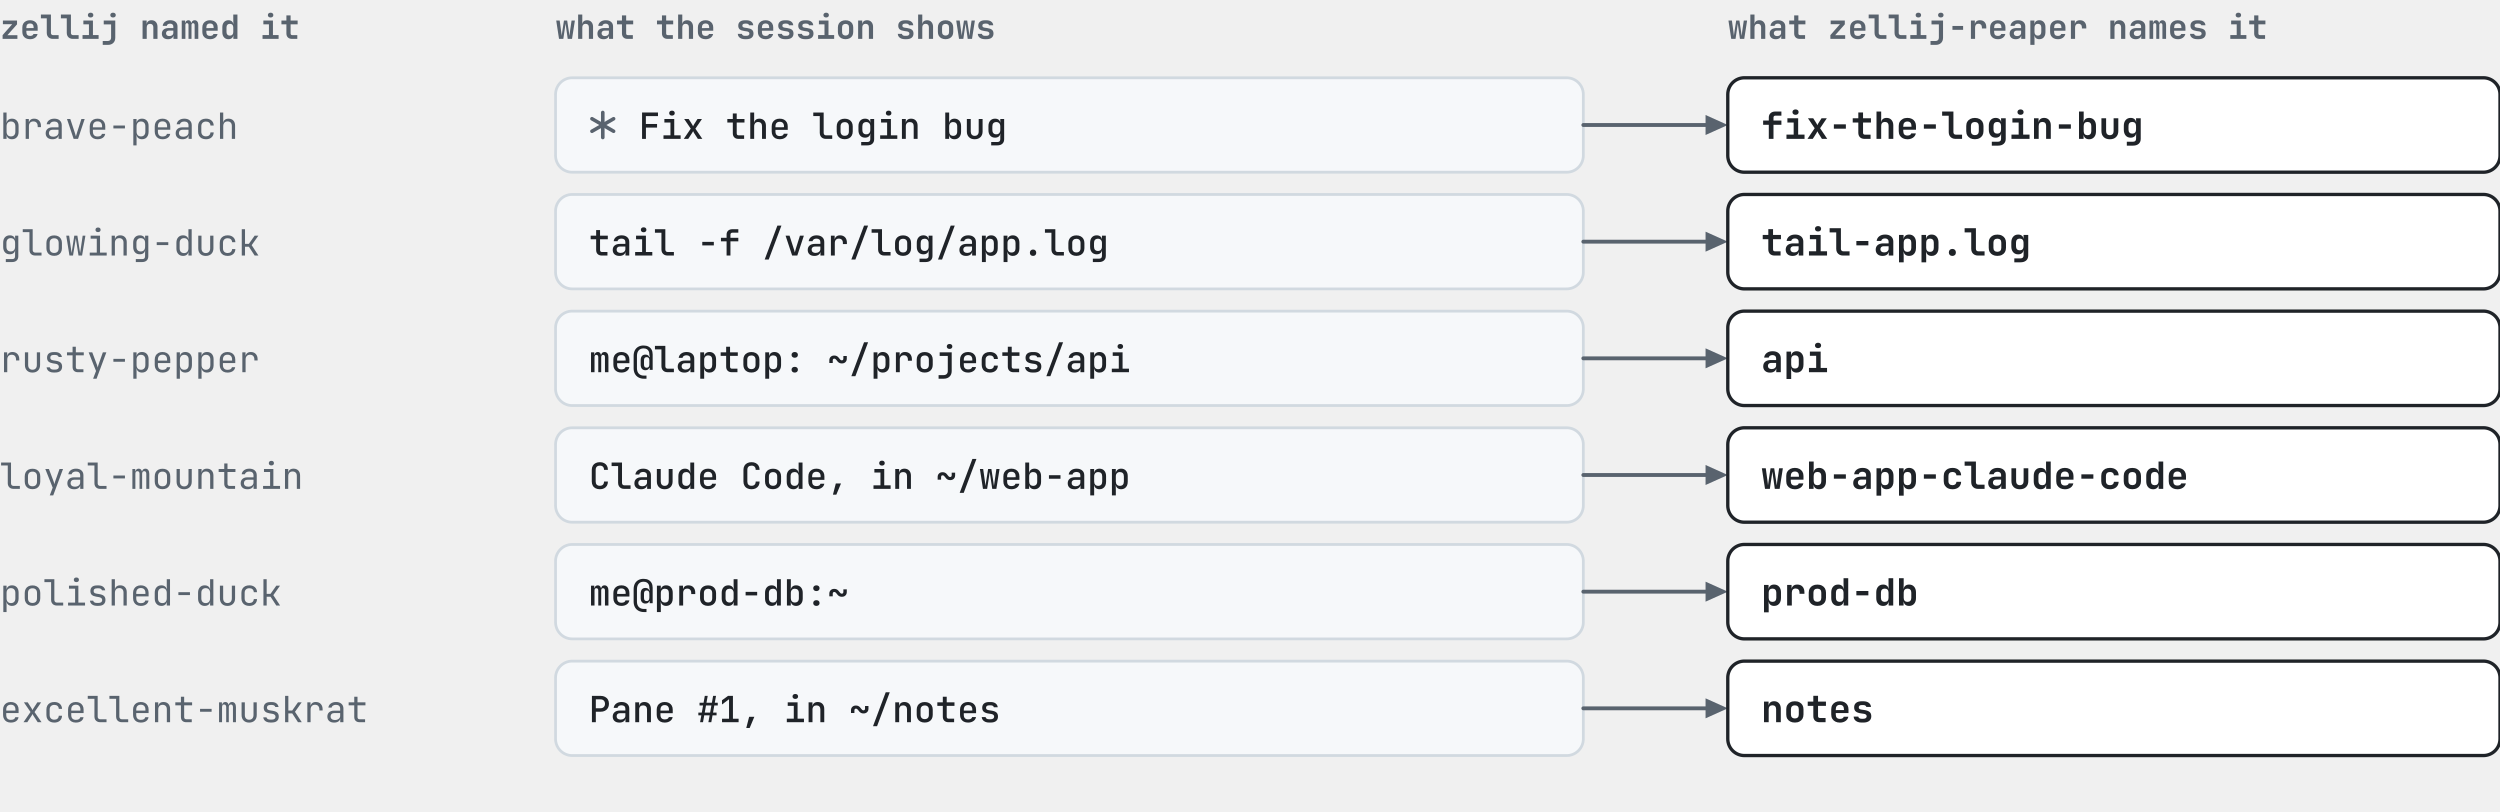
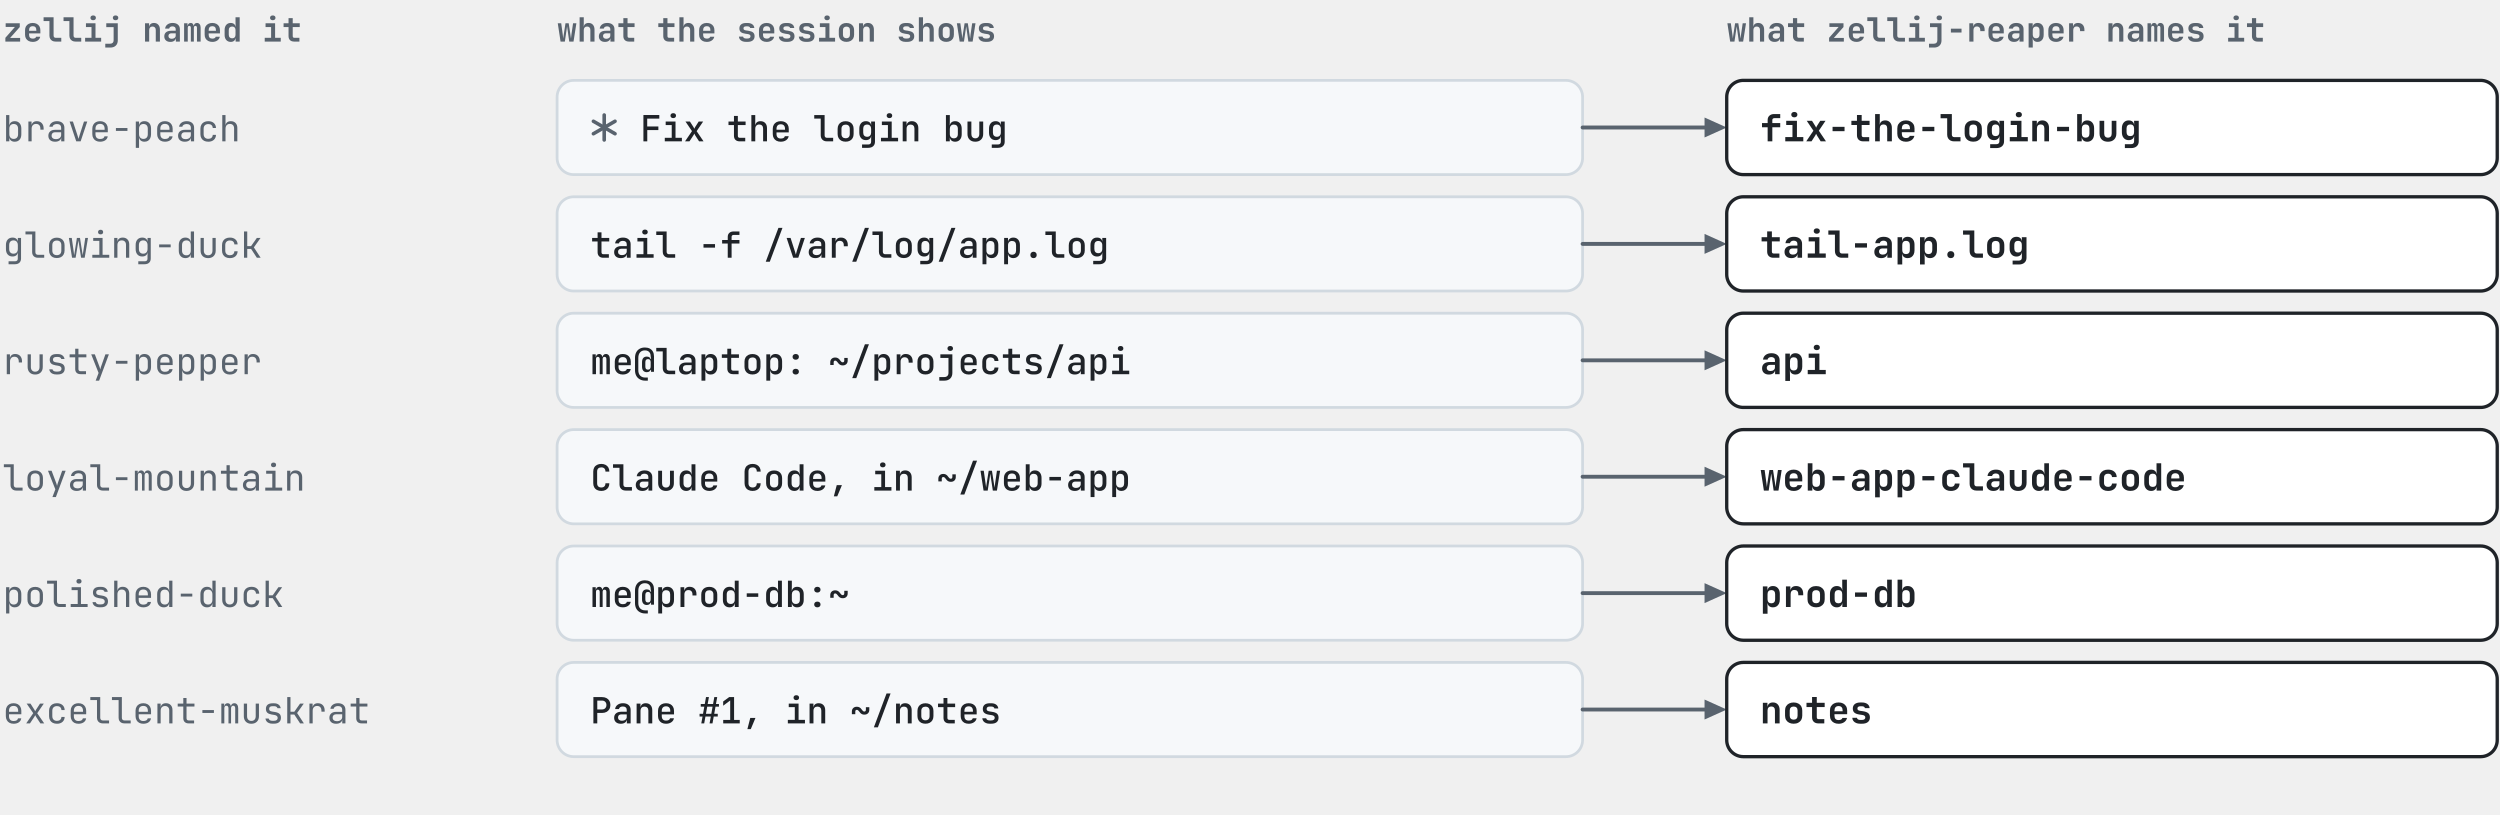
- <svg xmlns="http://www.w3.org/2000/svg" viewBox="0 0 900 292" width="900" height="292" role="img" aria-label="Examples of session names. A session zellij named brave-peach showing Fix the login bug becomes fix-the-login-bug. tail -f /var/log/app.log becomes tail-app.log. A shell titled me@laptop: ~/projects/api becomes api. Claude Code working in web-app becomes web-app-claude-code. A shell on another machine, me@prod-db:~, becomes prod-db. Pane #1 in ~/notes becomes notes.">
+ <svg xmlns="http://www.w3.org/2000/svg" viewBox="-1 -1 902 294" width="902" height="294" role="img" aria-label="Examples of session names. A session zellij named brave-peach showing Fix the login bug becomes fix-the-login-bug. tail -f /var/log/app.log becomes tail-app.log. A shell titled me@laptop: ~/projects/api becomes api. Claude Code working in web-app becomes web-app-claude-code. A shell on another machine, me@prod-db:~, becomes prod-db. Pane #1 in ~/notes becomes notes.">
  <defs>
    <path id="g0" d="M78 0V-113L365 -440H87V-550H511V-437L221 -110H522V0Z" />
    <path id="g1" d="M301 10Q231 10 179 -17Q127 -44 98 -92Q70 -141 70 -206V-344Q70 -409 98 -458Q127 -506 179 -533Q231 -560 301 -560Q370 -560 422 -533Q473 -506 502 -458Q530 -409 530 -344V-245H191V-206Q191 -148 219 -118Q247 -89 302 -89Q344 -89 370 -104Q396 -118 403 -146H526Q512 -75 450 -32Q389 10 301 10ZM409 -315V-345Q409 -402 382 -432Q355 -463 301 -463Q247 -463 219 -432Q191 -401 191 -344V-323L418 -325Z" />
    <path id="g2" d="M384 0Q330 0 290 -22Q249 -44 226 -84Q203 -125 203 -178V-617H27V-730H328V-178Q328 -148 346 -130Q363 -113 393 -113H559V0Z" />
    <path id="g3" d="M76 0V-114H268V-437H101V-550H388V-114H558V0ZM318 -642Q280 -642 258 -662Q236 -681 236 -714Q236 -747 258 -766Q280 -786 318 -786Q356 -786 378 -766Q400 -747 400 -714Q400 -681 378 -662Q356 -642 318 -642Z" />
    <path id="g4" d="M82 180V64H229Q279 64 306 37Q333 10 333 -39V-434H112V-550H458V-36Q458 64 398 122Q338 180 236 180ZM391 -642Q353 -642 331 -662Q309 -681 309 -714Q309 -747 331 -766Q353 -786 391 -786Q429 -786 451 -766Q473 -747 473 -714Q473 -681 451 -662Q429 -642 391 -642Z" />
    <path id="g5" d="M77 0V-550H199V-445H233L199 -416Q199 -484 238 -522Q278 -560 347 -560Q428 -560 476 -506Q525 -452 525 -361V0H400V-348Q400 -398 374 -425Q348 -452 301 -452Q255 -452 228 -424Q202 -396 202 -344V0Z" />
    <path id="g6" d="M239 10Q154 10 105 -35Q56 -80 56 -156Q56 -237 110 -281Q164 -325 263 -325H400V-372Q400 -412 374 -434Q348 -457 303 -457Q262 -457 235 -439Q208 -421 203 -390H81Q90 -468 151 -514Q212 -560 307 -560Q408 -560 466 -510Q525 -459 525 -373V0H404V-96H384L404 -123Q404 -62 359 -26Q314 10 239 10ZM280 -84Q333 -84 366 -111Q400 -138 400 -181V-248H265Q227 -248 204 -226Q181 -204 181 -168Q181 -129 208 -106Q234 -84 280 -84Z" />
    <path id="g7" d="M52 0V-550H154V-476H175L158 -458Q158 -504 184 -532Q210 -560 251 -560Q295 -560 320 -524Q344 -488 344 -427L322 -476H356L343 -458Q343 -504 369 -532Q395 -560 438 -560Q489 -560 519 -522Q549 -484 549 -419V0H439V-414Q439 -441 427 -456Q415 -472 392 -472Q370 -472 358 -457Q345 -442 345 -414V0H255V-414Q255 -442 243 -457Q231 -472 208 -472Q185 -472 174 -457Q162 -442 162 -414V0Z" />
    <path id="g8" d="M253 10Q171 10 120 -47Q70 -104 70 -200V-349Q70 -446 120 -503Q170 -560 253 -560Q321 -560 361 -522Q401 -483 401 -416L373 -445H402L398 -576V-730H523V0H401V-105H373L401 -134Q401 -67 361 -28Q321 10 253 10ZM297 -98Q345 -98 372 -126Q398 -155 398 -206V-344Q398 -395 372 -424Q345 -452 297 -452Q249 -452 222 -424Q195 -396 195 -344V-206Q195 -154 222 -126Q249 -98 297 -98Z" />
    <path id="g9" d="M360 0Q281 0 236 -44Q192 -88 192 -165V-437H43V-550H192V-705H318V-550H529V-437H318V-165Q318 -113 369 -113H519V0Z" />
    <path id="g10" d="M104 0 20 -550H124L170 -213Q174 -184 178 -149Q181 -114 183 -91Q186 -114 191 -149Q196 -184 200 -213L252 -550H349L400 -213Q404 -184 409 -148Q414 -113 417 -90Q419 -114 424 -150Q428 -185 431 -213L480 -550H580L494 0H365L317 -339Q313 -367 308 -402Q303 -436 300 -458Q297 -436 292 -402Q288 -367 283 -339L233 0Z" />
    <path id="g11" d="M77 0V-730H202V-550L199 -445H233L199 -416Q199 -484 238 -522Q278 -560 347 -560Q428 -560 476 -506Q525 -452 525 -361V0H400V-348Q400 -398 374 -425Q348 -452 301 -452Q255 -452 228 -424Q202 -396 202 -344V0Z" />
    <path id="g12" d="M279 9Q216 9 169 -11Q122 -31 96 -66Q69 -102 67 -150H192Q194 -124 218 -108Q241 -92 279 -92H323Q369 -92 392 -110Q415 -128 415 -159Q415 -188 394 -204Q374 -221 331 -226L263 -236Q169 -249 125 -286Q81 -323 81 -397Q81 -474 133 -516Q185 -559 286 -559H324Q416 -559 471 -518Q526 -477 530 -408H405Q402 -430 380 -444Q359 -458 324 -458H286Q243 -458 224 -442Q204 -427 204 -397Q204 -369 221 -356Q238 -342 276 -336L347 -326Q445 -312 492 -274Q538 -235 538 -160Q538 -80 484 -36Q429 9 323 9Z" />
    <path id="g13" d="M300 9Q230 9 178 -18Q127 -44 98 -92Q70 -141 70 -207V-343Q70 -409 98 -458Q127 -506 178 -532Q230 -559 300 -559Q371 -559 422 -532Q473 -506 502 -458Q530 -409 530 -344V-207Q530 -141 502 -92Q473 -44 422 -18Q371 9 300 9ZM300 -100Q350 -100 378 -128Q405 -155 405 -207V-343Q405 -396 378 -423Q350 -450 300 -450Q251 -450 223 -423Q195 -396 195 -343V-207Q195 -155 223 -128Q251 -100 300 -100Z" />
    <path id="g14" d="M140 -272V-388H460V-272Z" />
    <path id="g15" d="M94 0V-550H212V-445H243L206 -381Q206 -470 246 -515Q286 -560 364 -560Q453 -560 504 -505Q555 -450 555 -353V-313H424V-344Q424 -397 396 -426Q369 -455 321 -455Q272 -455 246 -426Q219 -397 219 -344V0Z" />
    <path id="g16" d="M77 180V-550H199V-445H227L199 -416Q199 -483 239 -522Q279 -560 347 -560Q430 -560 480 -503Q530 -446 530 -350V-201Q530 -137 508 -90Q485 -42 444 -16Q403 10 347 10Q279 10 239 -28Q199 -67 199 -134L227 -105H198L202 26V180ZM303 -98Q351 -98 378 -126Q405 -154 405 -206V-344Q405 -396 378 -424Q351 -452 303 -452Q256 -452 229 -424Q202 -395 202 -344V-206Q202 -155 229 -126Q256 -98 303 -98Z" />
    <path id="g17" d="M332 10Q264 10 223 -26Q182 -63 182 -126L200 -105H182V0H92V-730H182V-570L180 -445H200L182 -424Q182 -486 224 -523Q265 -560 332 -560Q415 -560 465 -505Q515 -450 515 -355V-194Q515 -100 465 -45Q415 10 332 10ZM302 -68Q359 -68 392 -102Q425 -136 425 -200V-350Q425 -414 392 -448Q359 -482 302 -482Q247 -482 214 -447Q182 -412 182 -350V-200Q182 -138 214 -103Q247 -68 302 -68Z" />
    <path id="g18" d="M111 0V-550H199V-445H220L191 -380Q191 -469 230 -514Q268 -560 344 -560Q431 -560 482 -506Q534 -451 534 -358V-325H444V-350Q444 -415 412 -450Q381 -484 323 -484Q266 -484 234 -449Q201 -414 201 -350V0Z" />
    <path id="g19" d="M252 10Q165 10 115 -34Q65 -79 65 -155Q65 -232 115 -276Q165 -320 250 -320H420V-375Q420 -426 390 -454Q359 -481 303 -481Q254 -481 221 -460Q188 -440 183 -405H93Q102 -476 160 -518Q218 -560 305 -560Q400 -560 455 -511Q510 -462 510 -378V0H422V-105H407L422 -120Q422 -60 376 -25Q329 10 252 10ZM274 -61Q338 -61 379 -93Q420 -125 420 -175V-253H252Q207 -253 181 -228Q155 -203 155 -160Q155 -114 186 -88Q218 -61 274 -61Z" />
    <path id="g20" d="M239 0 55 -550H147L269 -180Q280 -147 289 -116Q298 -86 302 -69Q307 -86 316 -116Q325 -147 335 -180L454 -550H545L361 0Z" />
    <path id="g21" d="M300 10Q235 10 186 -16Q138 -42 112 -90Q85 -137 85 -200V-350Q85 -414 112 -461Q138 -508 186 -534Q235 -560 300 -560Q365 -560 414 -534Q462 -508 488 -461Q515 -414 515 -350V-253H173V-200Q173 -135 206 -100Q239 -66 300 -66Q352 -66 384 -84Q416 -103 423 -140H513Q504 -71 446 -30Q387 10 300 10ZM427 -313V-350Q427 -415 394 -450Q362 -485 300 -485Q239 -485 206 -450Q173 -415 173 -350V-321H434Z" />
    <path id="g22" d="M140 -290V-370H460V-290Z" />
    <path id="g23" d="M92 180V-550H182V-445H200L182 -424Q182 -487 224 -524Q265 -560 333 -560Q416 -560 466 -506Q515 -451 515 -356V-195Q515 -132 492 -86Q470 -40 430 -15Q389 10 333 10Q266 10 224 -27Q182 -64 182 -126L200 -105H180L182 20V180ZM303 -68Q360 -68 392 -102Q425 -136 425 -200V-350Q425 -414 392 -448Q360 -482 303 -482Q248 -482 215 -447Q182 -412 182 -350V-200Q182 -138 215 -103Q248 -68 303 -68Z" />
    <path id="g24" d="M304 10Q238 10 188 -15Q139 -40 112 -88Q85 -135 85 -200V-350Q85 -416 112 -463Q139 -510 188 -535Q238 -560 304 -560Q399 -560 457 -509Q515 -458 518 -370H428Q425 -423 392 -452Q360 -480 304 -480Q245 -480 210 -446Q175 -413 175 -351V-200Q175 -138 210 -104Q245 -70 304 -70Q360 -70 392 -99Q425 -128 428 -180H518Q515 -92 457 -41Q399 10 304 10Z" />
    <path id="g25" d="M92 0V-730H182V-550V-445H201L182 -424Q182 -489 221 -524Q260 -560 329 -560Q412 -560 461 -509Q510 -458 510 -370V0H420V-360Q420 -419 388 -452Q357 -484 303 -484Q247 -484 214 -449Q182 -414 182 -350V0Z" />
    <path id="g26" d="M88 0V-731H529V-631H193V-413H503V-313H195V0Z" />
    <path id="g27" d="M81 0V-98H274V-452H106V-550H379V-98H556V0ZM316 -645Q281 -645 260 -664Q239 -682 239 -713Q239 -745 260 -764Q281 -782 316 -782Q351 -782 372 -764Q393 -745 393 -713Q393 -682 372 -664Q351 -645 316 -645Z" />
    <path id="g28" d="M43 0 236 -284 55 -550H179L276 -398Q283 -386 290 -372Q297 -359 301 -350Q304 -359 311 -372Q318 -386 325 -398L422 -550H546L365 -283L557 0H433L326 -165Q319 -177 312 -192Q305 -207 301 -216Q297 -207 290 -192Q282 -177 274 -165L166 0Z" />
    <path id="g29" d="M360 0Q285 0 243 -41Q201 -82 201 -155V-452H49V-550H201V-705H309V-550H524V-452H309V-155Q309 -98 364 -98H514V0Z" />
    <path id="g30" d="M84 0V-730H192V-550L191 -445H217L191 -420Q191 -486 230 -523Q269 -560 338 -560Q420 -560 469 -508Q518 -455 518 -366V0H410V-354Q410 -408 381 -438Q352 -468 302 -468Q251 -468 222 -436Q192 -405 192 -347V0Z" />
    <path id="g31" d="M300 10Q233 10 182 -16Q132 -43 105 -91Q78 -139 78 -203V-347Q78 -412 105 -460Q132 -507 182 -534Q233 -560 300 -560Q368 -560 418 -534Q468 -507 495 -460Q522 -412 522 -347V-249H182V-203Q182 -142 212 -110Q243 -78 301 -78Q348 -78 377 -94Q406 -111 413 -143H520Q508 -73 448 -32Q388 10 300 10ZM418 -314V-348Q418 -408 388 -441Q358 -474 300 -474Q243 -474 212 -441Q182 -408 182 -347V-322L426 -323Z" />
    <path id="g32" d="M379 0Q328 0 290 -20Q252 -41 230 -79Q209 -117 209 -167V-632H29V-730H317V-167Q317 -135 335 -116Q353 -98 384 -98H554V0Z" />
    <path id="g33" d="M300 9Q232 9 182 -17Q132 -43 105 -91Q78 -139 78 -204V-346Q78 -412 105 -460Q132 -507 182 -533Q232 -559 300 -559Q368 -559 418 -533Q468 -507 495 -460Q522 -412 522 -346V-204Q522 -139 495 -91Q468 -43 418 -17Q368 9 300 9ZM300 -86Q355 -86 385 -116Q415 -147 415 -204V-346Q415 -404 385 -434Q355 -464 300 -464Q246 -464 216 -434Q185 -404 185 -346V-204Q185 -147 216 -116Q246 -86 300 -86Z" />
    <path id="g34" d="M156 180V87H325Q367 87 388 67Q408 47 408 8V-47L410 -149H387L409 -169Q409 -106 370 -70Q330 -34 263 -34Q178 -34 129 -90Q80 -146 80 -241V-353Q80 -448 129 -504Q178 -560 263 -560Q330 -560 370 -524Q409 -487 409 -424L387 -445H409L408 -550H515V10Q515 89 465 134Q415 180 326 180ZM298 -127Q349 -127 378 -158Q408 -190 408 -246V-347Q408 -403 378 -434Q349 -466 298 -466Q245 -466 216 -436Q188 -405 188 -347V-246Q188 -189 216 -158Q245 -127 298 -127Z" />
    <path id="g35" d="M84 0V-550H191V-445H217L191 -420Q191 -486 230 -523Q269 -560 338 -560Q420 -560 469 -508Q518 -455 518 -366V0H410V-354Q410 -408 381 -437Q352 -466 302 -466Q251 -466 222 -436Q192 -405 192 -347V0Z" />
    <path id="g36" d="M339 10Q271 10 231 -28Q191 -65 191 -130L214 -105H191V0H84V-730H192V-573L189 -445H214L191 -420Q191 -485 232 -522Q272 -560 339 -560Q422 -560 472 -504Q522 -448 522 -352V-197Q522 -102 472 -46Q422 10 339 10ZM302 -84Q355 -84 385 -114Q415 -145 415 -203V-347Q415 -405 385 -436Q355 -466 302 -466Q251 -466 222 -434Q192 -403 192 -347V-203Q192 -147 222 -116Q251 -84 302 -84Z" />
    <path id="g37" d="M299 10Q200 10 141 -48Q82 -105 82 -204V-550H190V-204Q190 -147 219 -116Q248 -84 299 -84Q351 -84 380 -116Q410 -147 410 -204V-550H518V-204Q518 -105 458 -48Q399 10 299 10Z" />
    <path id="g38" d="M205 0V-376H54V-489H205V-572Q205 -644 253 -687Q301 -730 380 -730H541V-620H383Q359 -620 344 -606Q330 -593 330 -570V-489H541V-376H330V0Z" />
    <path id="g39" d="M36 0 228 -284 49 -550H190L275 -415Q283 -403 290 -388Q296 -373 300 -364Q304 -373 311 -388Q318 -403 325 -415L411 -550H552L373 -284L564 0H422L327 -151Q319 -164 312 -179Q305 -194 300 -203Q296 -194 289 -179Q282 -164 274 -151L177 0Z" />
    <path id="g40" d="M152 180V76H315Q357 76 378 56Q399 35 399 -3V-44L401 -147H374L401 -174Q401 -107 362 -70Q322 -32 255 -32Q171 -32 122 -89Q72 -146 72 -243V-350Q72 -446 122 -503Q171 -560 255 -560Q322 -560 362 -522Q401 -485 401 -418L374 -445H401L398 -550H523V0Q523 83 468 132Q413 180 317 180ZM297 -140Q345 -140 372 -168Q398 -197 398 -248V-344Q398 -395 372 -424Q345 -452 297 -452Q249 -452 223 -424Q197 -396 197 -344V-248Q197 -196 223 -168Q249 -140 297 -140Z" />
    <path id="g41" d="M347 10Q279 10 239 -28Q199 -67 199 -134L227 -105H199V0H77V-730H202V-576L198 -445H227L199 -416Q199 -483 239 -522Q279 -560 347 -560Q430 -560 480 -503Q530 -446 530 -349V-200Q530 -104 480 -47Q430 10 347 10ZM303 -98Q351 -98 378 -126Q405 -154 405 -206V-344Q405 -396 378 -424Q351 -452 303 -452Q256 -452 229 -424Q202 -395 202 -344V-206Q202 -155 229 -126Q256 -98 303 -98Z" />
    <path id="g42" d="M300 10Q195 10 135 -48Q75 -107 75 -208V-550H200V-209Q200 -156 226 -128Q252 -99 300 -99Q347 -99 374 -128Q400 -156 400 -209V-550H525V-208Q525 -107 464 -48Q403 10 300 10Z" />
    <path id="g43" d="M161 180V98H336Q378 98 398 79Q417 60 417 20V-50L419 -150H401L418 -165Q418 -105 378 -70Q338 -35 271 -35Q186 -35 137 -90Q88 -146 88 -240V-356Q88 -450 137 -505Q186 -560 271 -560Q338 -560 378 -525Q418 -490 418 -430L401 -445H418V-550H507V20Q507 94 462 137Q416 180 335 180ZM298 -113Q354 -113 386 -148Q418 -183 418 -245V-350Q418 -412 386 -447Q354 -482 298 -482Q241 -482 210 -448Q178 -414 178 -350V-245Q178 -181 210 -147Q241 -113 298 -113Z" />
    <path id="g44" d="M375 0Q327 0 291 -19Q255 -38 235 -73Q215 -108 215 -155V-648H30V-730H305V-155Q305 -121 324 -102Q343 -82 375 -82H550V0Z" />
    <path id="g45" d="M300 8Q234 8 186 -17Q138 -42 112 -90Q85 -137 85 -202V-348Q85 -414 112 -461Q138 -508 186 -533Q234 -558 300 -558Q366 -558 414 -533Q462 -508 488 -461Q515 -414 515 -349V-202Q515 -137 488 -90Q462 -42 414 -17Q366 8 300 8ZM300 -72Q359 -72 392 -105Q425 -138 425 -202V-348Q425 -412 392 -445Q359 -478 300 -478Q242 -478 208 -445Q175 -412 175 -348V-202Q175 -138 208 -105Q242 -72 300 -72Z" />
    <path id="g46" d="M123 0 35 -550H115L170 -160Q173 -138 176 -112Q180 -87 182 -70Q184 -87 188 -112Q193 -138 196 -160L257 -550H343L404 -160Q407 -138 412 -112Q416 -87 418 -70Q420 -87 424 -112Q429 -138 432 -160L489 -550H565L473 0H374L315 -380Q311 -408 306 -436Q301 -464 299 -480Q297 -464 293 -436Q289 -408 284 -380L222 0Z" />
    <path id="g47" d="M85 0V-82H280V-468H110V-550H370V-82H555V0ZM315 -649Q282 -649 263 -666Q244 -683 244 -712Q244 -742 263 -760Q282 -777 315 -777Q348 -777 367 -760Q386 -742 386 -712Q386 -683 367 -666Q348 -649 315 -649Z" />
    <path id="g48" d="M92 0V-550H182V-445H201L182 -424Q182 -489 221 -524Q260 -560 329 -560Q412 -560 461 -509Q510 -458 510 -370V0H420V-360Q420 -419 388 -450Q357 -482 303 -482Q247 -482 214 -448Q182 -414 182 -350V0Z" />
    <path id="g49" d="M268 10Q186 10 136 -45Q85 -100 85 -194V-355Q85 -450 135 -505Q185 -560 268 -560Q336 -560 377 -523Q418 -486 418 -424L400 -445H420L418 -570V-730H508V0H418V-105H400L418 -126Q418 -63 377 -26Q336 10 268 10ZM298 -68Q354 -68 386 -103Q418 -138 418 -200V-350Q418 -412 386 -447Q354 -482 298 -482Q241 -482 208 -448Q175 -414 175 -350V-200Q175 -136 208 -102Q241 -68 298 -68Z" />
    <path id="g50" d="M299 10Q204 10 147 -46Q90 -103 90 -200V-550H180V-200Q180 -138 212 -104Q244 -69 299 -69Q355 -69 388 -104Q420 -138 420 -200V-550H510V-200Q510 -103 452 -46Q394 10 299 10Z" />
    <path id="g51" d="M95 0V-730H185V-323H291L451 -550H554L369 -288L557 0H452L292 -245H185V0Z" />
    <path id="g52" d="M245 10Q159 10 110 -34Q60 -79 60 -156Q60 -234 112 -278Q165 -323 257 -323H410V-374Q410 -419 382 -444Q354 -469 303 -469Q258 -469 228 -450Q198 -430 193 -398H87Q96 -472 156 -516Q215 -560 306 -560Q404 -560 461 -510Q518 -461 518 -376V0H413V-101H395L413 -121Q413 -61 367 -26Q321 10 245 10ZM277 -73Q335 -73 372 -102Q410 -132 410 -178V-250H259Q217 -250 192 -227Q168 -204 168 -164Q168 -122 197 -98Q226 -73 277 -73Z" />
    <path id="g53" d="M140 -281V-379H460V-281Z" />
    <path id="g54" d="M213 0V-394H57V-492H213V-581Q213 -650 257 -690Q301 -730 377 -730H538V-634H379Q351 -634 336 -620Q320 -606 320 -580V-492H538V-394H320V0Z" />
    <path id="g55" d="M68 110 420 -830H532L180 110Z" />
    <path id="g56" d="M229 0 47 -550H157L270 -198Q281 -167 290 -136Q298 -104 302 -86Q307 -104 316 -136Q324 -167 333 -198L444 -550H553L371 0Z" />
    <path id="g57" d="M102 0V-550H206V-445H232L199 -380Q199 -469 238 -514Q277 -560 354 -560Q442 -560 494 -506Q545 -451 545 -356V-319H434V-347Q434 -406 404 -438Q375 -469 322 -469Q269 -469 240 -437Q210 -405 210 -347V0Z" />
    <path id="g58" d="M84 180V-550H191V-445H214L191 -420Q191 -485 232 -522Q272 -560 340 -560Q423 -560 472 -504Q522 -449 522 -353V-198Q522 -134 500 -88Q477 -41 436 -16Q396 10 340 10Q273 10 232 -28Q191 -65 191 -130L214 -105H189L192 23V180ZM303 -84Q356 -84 386 -114Q415 -145 415 -203V-347Q415 -405 386 -436Q356 -466 303 -466Q252 -466 222 -434Q192 -403 192 -347V-203Q192 -147 222 -116Q252 -84 303 -84Z" />
    <path id="g59" d="M300 10Q260 10 236 -14Q212 -37 212 -77Q212 -118 236 -142Q260 -167 300 -167Q341 -167 364 -142Q388 -118 388 -77Q388 -37 364 -14Q341 10 300 10Z" />
    <path id="g60" d="M300 10Q257 10 232 -15Q206 -40 206 -83Q206 -126 232 -152Q257 -177 300 -177Q343 -177 368 -152Q394 -126 394 -83Q394 -40 368 -15Q343 10 300 10Z" />
    <path id="g61" d="M283 8Q227 8 186 -10Q144 -27 120 -59Q95 -91 90 -135H180Q186 -106 212 -89Q239 -72 283 -72H325Q378 -72 404 -94Q430 -115 430 -151Q430 -186 406 -206Q383 -227 337 -234L263 -246Q182 -260 142 -296Q103 -333 103 -403Q103 -477 150 -518Q197 -558 291 -558H329Q408 -558 456 -521Q504 -484 514 -421H424Q418 -447 394 -462Q370 -478 329 -478H291Q240 -478 216 -459Q193 -440 193 -402Q193 -368 213 -352Q233 -336 276 -329L350 -317Q439 -303 480 -265Q520 -227 520 -155Q520 -79 472 -36Q423 8 325 8Z" />
    <path id="g62" d="M360 0Q289 0 250 -38Q210 -76 210 -145V-468H55V-550H210V-705H300V-550H520V-468H300V-145Q300 -82 360 -82H510V0Z" />
    <path id="g63" d="M178 180 259 -34 55 -550H155L283 -210Q290 -193 296 -170Q302 -146 306 -130Q310 -146 316 -170Q322 -193 328 -210L448 -550H545L274 180Z" />
    <path id="g64" d="M59 0V-550H149V-480H169L154 -459Q154 -505 179 -532Q204 -560 246 -560Q291 -560 316 -525Q340 -490 340 -429L316 -480H354L338 -459Q338 -505 364 -532Q389 -560 432 -560Q483 -560 512 -522Q541 -483 541 -419V0H445V-416Q445 -447 432 -464Q418 -481 393 -481Q368 -481 354 -464Q341 -448 341 -417V0H260V-416Q260 -448 246 -464Q232 -481 206 -481Q181 -481 168 -464Q156 -448 156 -417V0Z" />
    <path id="g65" d="M325 180Q238 180 174 144Q109 109 74 44Q39 -22 39 -110V-450Q39 -540 72 -605Q106 -670 168 -705Q229 -740 315 -740Q393 -740 450 -710Q506 -680 536 -625Q566 -570 566 -496V-65H483L486 -120H457L474 -143Q474 -104 444 -80Q415 -55 367 -55Q303 -55 268 -96Q234 -136 234 -213V-330Q234 -407 268 -448Q303 -488 367 -488Q415 -488 444 -464Q474 -439 474 -399L460 -420H487L474 -489V-496Q474 -547 456 -584Q437 -620 402 -640Q367 -660 315 -660Q228 -660 180 -605Q131 -550 131 -450V-110Q131 -14 182 40Q234 94 325 94H395V180ZM400 -125Q438 -125 456 -148Q474 -170 474 -220V-331Q474 -375 456 -396Q437 -418 400 -418Q363 -418 344 -396Q326 -374 326 -330V-213Q326 -167 344 -146Q363 -125 400 -125Z" />
    <path id="g66" d="M300 -401Q261 -401 236 -423Q212 -445 212 -481Q212 -517 236 -538Q261 -560 300 -560Q340 -560 364 -538Q388 -517 388 -481Q388 -445 364 -423Q340 -401 300 -401ZM300 10Q261 10 236 -12Q212 -34 212 -69Q212 -106 236 -128Q261 -149 300 -149Q340 -149 364 -128Q388 -106 388 -69Q388 -34 364 -12Q340 10 300 10Z" />
    <path id="g67" d="M58 -255V-329Q58 -390 96 -426Q133 -462 195 -462Q234 -462 260 -449Q287 -436 306 -416Q324 -396 338 -376Q353 -356 368 -342Q384 -329 404 -329Q425 -329 436 -342Q447 -355 447 -379V-450H542V-376Q542 -316 505 -280Q468 -243 405 -243Q366 -243 340 -256Q313 -269 294 -289Q276 -309 262 -329Q247 -349 232 -362Q216 -376 196 -376Q175 -376 164 -364Q153 -351 153 -326V-255Z" />
    <path id="g68" d="M84 180V80H222Q277 80 308 50Q339 20 339 -35V-451H114V-550H447V-34Q447 65 387 122Q327 180 225 180ZM388 -645Q353 -645 332 -664Q311 -682 311 -713Q311 -745 332 -764Q353 -782 388 -782Q423 -782 444 -764Q465 -745 465 -713Q465 -682 444 -664Q423 -645 388 -645Z" />
    <path id="g69" d="M304 10Q236 10 184 -16Q133 -41 106 -90Q78 -138 78 -203V-347Q78 -413 106 -461Q133 -509 184 -534Q236 -560 304 -560Q403 -560 463 -508Q523 -456 526 -366H418Q415 -413 385 -439Q355 -465 304 -465Q249 -465 217 -434Q185 -404 185 -348V-203Q185 -147 217 -116Q249 -85 304 -85Q355 -85 385 -111Q415 -137 418 -184H526Q523 -94 463 -42Q403 10 304 10Z" />
    <path id="g70" d="M281 9Q222 9 178 -10Q133 -29 108 -62Q82 -96 78 -142H186Q190 -115 215 -98Q240 -82 281 -82H324Q373 -82 398 -102Q423 -122 423 -155Q423 -187 400 -206Q378 -224 334 -230L263 -241Q175 -255 134 -292Q92 -328 92 -400Q92 -476 142 -518Q191 -559 288 -559H326Q412 -559 464 -520Q515 -480 522 -414H414Q410 -438 388 -453Q365 -468 326 -468H288Q241 -468 220 -450Q198 -433 198 -399Q198 -369 217 -354Q236 -339 276 -333L349 -321Q442 -308 486 -270Q529 -231 529 -158Q529 -79 478 -35Q426 9 324 9Z" />
    <path id="g71" d="M66 0V-550H145V-484H163L149 -460Q149 -506 174 -533Q198 -560 240 -560Q286 -560 311 -526Q336 -492 336 -430L309 -484H351L332 -460Q332 -506 358 -533Q383 -560 425 -560Q477 -560 506 -521Q534 -482 534 -418V0H451V-419Q451 -453 436 -472Q422 -491 394 -491Q367 -491 352 -472Q336 -454 336 -420V0H264V-419Q264 -454 248 -472Q233 -491 205 -491Q177 -491 163 -472Q149 -454 149 -420V0Z" />
    <path id="g72" d="M304 10Q236 10 186 -16Q135 -41 108 -90Q80 -138 80 -203V-527Q80 -593 108 -641Q135 -689 186 -714Q236 -740 304 -740Q372 -740 422 -714Q472 -688 500 -640Q527 -593 527 -527H419Q419 -584 389 -614Q359 -644 304 -644Q249 -644 218 -614Q188 -584 188 -528V-203Q188 -147 218 -116Q249 -86 304 -86Q359 -86 389 -116Q419 -147 419 -203H527Q527 -138 500 -90Q472 -42 422 -16Q372 10 304 10Z" />
    <path id="g73" d="M261 10Q178 10 128 -46Q78 -102 78 -197V-352Q78 -448 128 -504Q178 -560 261 -560Q329 -560 369 -522Q409 -485 409 -420L386 -445H411L408 -573V-730H516V0H409V-105H386L409 -130Q409 -65 369 -28Q329 10 261 10ZM298 -84Q349 -84 378 -116Q408 -147 408 -203V-347Q408 -403 378 -434Q349 -466 298 -466Q245 -466 215 -436Q185 -405 185 -347V-203Q185 -145 215 -114Q245 -84 298 -84Z" />
    <path id="g74" d="M158 160 238 -151H382L252 160Z" />
    <path id="g75" d="M113 0 28 -550H119L170 -187Q174 -162 178 -132Q181 -101 183 -81Q185 -101 190 -131Q194 -161 198 -187L255 -550H346L402 -187Q406 -161 410 -130Q415 -100 417 -80Q419 -101 424 -132Q428 -162 432 -187L484 -550H572L484 0H370L316 -359Q312 -387 307 -418Q302 -450 300 -469Q297 -450 292 -418Q288 -387 284 -359L228 0Z" />
    <path id="g76" d="M303 10Q233 10 180 -16Q128 -43 99 -92Q70 -140 70 -206V-344Q70 -411 99 -459Q128 -507 180 -534Q233 -560 303 -560Q407 -560 469 -506Q531 -453 534 -361H409Q406 -404 378 -428Q351 -451 303 -451Q253 -451 224 -424Q195 -396 195 -345V-206Q195 -155 224 -127Q253 -99 303 -99Q351 -99 378 -122Q406 -146 409 -189H534Q531 -97 469 -44Q407 10 303 10Z" />
    <path id="g77" d="M50 0 245 -283 62 -550H168L277 -380Q284 -369 290 -356Q297 -343 301 -335Q304 -343 310 -356Q317 -369 324 -380L434 -550H539L356 -282L550 0H444L326 -180Q319 -191 312 -206Q306 -220 301 -229Q297 -220 290 -206Q282 -191 274 -180L155 0Z" />
    <path id="g78" d="M84 0V-730H323Q394 -730 446 -703Q499 -676 528 -626Q556 -577 556 -510Q556 -444 527 -394Q498 -344 446 -317Q394 -290 323 -290H192V0ZM192 -387H323Q379 -387 412 -420Q446 -454 446 -510Q446 -567 412 -600Q379 -633 323 -633H192Z" />
    <path id="g79" d="M79 0 114 -191H31V-266H127L162 -464H64V-539H176L210 -730H291L256 -539H406L440 -730H521L486 -539H569V-464H473L438 -266H536V-191H424L390 0H309L344 -191H194L160 0ZM208 -266H357L392 -464H243Z" />
    <path id="g80" d="M87 0V-96H281V-636L86 -491V-608L253 -730H389V-96H546V0Z" />
  </defs>
  <g transform="scale(0.012)" fill="#59636e">
    <use href="#g0" x="0.0" y="1166.7" />
    <use href="#g1" x="600.0" y="1166.7" />
    <use href="#g2" x="1200.0" y="1166.7" />
    <use href="#g2" x="1800.0" y="1166.7" />
    <use href="#g3" x="2400.0" y="1166.7" />
    <use href="#g4" x="3000.0" y="1166.7" />
    <use href="#g5" x="4200.0" y="1166.7" />
    <use href="#g6" x="4800.0" y="1166.7" />
    <use href="#g7" x="5400.0" y="1166.7" />
    <use href="#g1" x="6000.0" y="1166.7" />
    <use href="#g8" x="6600.0" y="1166.7" />
    <use href="#g3" x="7800.0" y="1166.7" />
    <use href="#g9" x="8400.0" y="1166.7" />
  </g>
  <g transform="scale(0.012)" fill="#59636e">
    <use href="#g10" x="16666.7" y="1166.7" />
    <use href="#g11" x="17266.7" y="1166.7" />
    <use href="#g6" x="17866.7" y="1166.7" />
    <use href="#g9" x="18466.7" y="1166.7" />
    <use href="#g9" x="19666.7" y="1166.7" />
    <use href="#g11" x="20266.7" y="1166.7" />
    <use href="#g1" x="20866.7" y="1166.7" />
    <use href="#g12" x="22066.7" y="1166.7" />
    <use href="#g1" x="22666.7" y="1166.7" />
    <use href="#g12" x="23266.7" y="1166.7" />
    <use href="#g12" x="23866.7" y="1166.7" />
    <use href="#g3" x="24466.7" y="1166.7" />
    <use href="#g13" x="25066.7" y="1166.7" />
    <use href="#g5" x="25666.7" y="1166.7" />
    <use href="#g12" x="26866.7" y="1166.7" />
    <use href="#g11" x="27466.7" y="1166.7" />
    <use href="#g13" x="28066.7" y="1166.7" />
    <use href="#g10" x="28666.7" y="1166.7" />
    <use href="#g12" x="29266.7" y="1166.7" />
  </g>
  <g transform="scale(0.012)" fill="#59636e">
    <use href="#g10" x="51833.3" y="1166.7" />
    <use href="#g11" x="52433.3" y="1166.7" />
    <use href="#g6" x="53033.3" y="1166.7" />
    <use href="#g9" x="53633.3" y="1166.7" />
    <use href="#g0" x="54833.3" y="1166.7" />
    <use href="#g1" x="55433.3" y="1166.7" />
    <use href="#g2" x="56033.3" y="1166.7" />
    <use href="#g2" x="56633.3" y="1166.7" />
    <use href="#g3" x="57233.3" y="1166.7" />
    <use href="#g4" x="57833.3" y="1166.7" />
    <use href="#g14" x="58433.3" y="1166.7" />
    <use href="#g15" x="59033.3" y="1166.7" />
    <use href="#g1" x="59633.3" y="1166.7" />
    <use href="#g6" x="60233.3" y="1166.7" />
    <use href="#g16" x="60833.3" y="1166.7" />
    <use href="#g1" x="61433.3" y="1166.7" />
    <use href="#g15" x="62033.3" y="1166.7" />
    <use href="#g5" x="63233.3" y="1166.7" />
    <use href="#g6" x="63833.3" y="1166.7" />
    <use href="#g7" x="64433.3" y="1166.7" />
    <use href="#g1" x="65033.3" y="1166.7" />
    <use href="#g12" x="65633.3" y="1166.7" />
    <use href="#g3" x="66833.3" y="1166.7" />
    <use href="#g9" x="67433.3" y="1166.7" />
  </g>
  <rect x="200" y="28" width="370" height="34" rx="6" fill="#f6f8fa" stroke="#d1d9e0" stroke-width="1" />
  <g transform="scale(0.013)" fill="#59636e">
    <use href="#g17" x="0.0" y="3846.2" />
    <use href="#g18" x="600.0" y="3846.2" />
    <use href="#g19" x="1200.0" y="3846.2" />
    <use href="#g20" x="1800.0" y="3846.2" />
    <use href="#g21" x="2400.0" y="3846.2" />
    <use href="#g22" x="3000.0" y="3846.2" />
    <use href="#g23" x="3600.0" y="3846.2" />
    <use href="#g21" x="4200.0" y="3846.2" />
    <use href="#g19" x="4800.0" y="3846.2" />
    <use href="#g24" x="5400.0" y="3846.2" />
    <use href="#g25" x="6000.0" y="3846.2" />
  </g>
  <path d="M217.0,40.5 L217.0,49.5" fill="none" stroke="#59636e" stroke-width="1.3" stroke-linejoin="round" stroke-linecap="round" />
  <path d="M213.103,42.75 L220.897,47.25" fill="none" stroke="#59636e" stroke-width="1.3" stroke-linejoin="round" stroke-linecap="round" />
  <path d="M213.103,47.25 L220.897,42.75" fill="none" stroke="#59636e" stroke-width="1.3" stroke-linejoin="round" stroke-linecap="round" />
  <g transform="scale(0.013)" fill="#1f2328">
    <use href="#g26" x="17692.3" y="3846.2" />
    <use href="#g27" x="18292.3" y="3846.2" />
    <use href="#g28" x="18892.3" y="3846.2" />
    <use href="#g29" x="20092.3" y="3846.2" />
    <use href="#g30" x="20692.3" y="3846.2" />
    <use href="#g31" x="21292.3" y="3846.2" />
    <use href="#g32" x="22492.3" y="3846.2" />
    <use href="#g33" x="23092.3" y="3846.2" />
    <use href="#g34" x="23692.3" y="3846.2" />
    <use href="#g27" x="24292.3" y="3846.2" />
    <use href="#g35" x="24892.3" y="3846.2" />
    <use href="#g36" x="26092.3" y="3846.2" />
    <use href="#g37" x="26692.3" y="3846.2" />
    <use href="#g34" x="27292.3" y="3846.2" />
  </g>
  <path d="M570,45.0 L615.0,45.0" fill="none" stroke="#59636e" stroke-width="1.4" stroke-linejoin="round" stroke-linecap="round" />
  <path d="M622,45.0 L614.0,48.6 L614.0,41.4 Z" fill="#59636e" />
  <rect x="622" y="28" width="278" height="34" rx="6" fill="#ffffff" stroke="#1f2328" stroke-width="1.2" />
  <g transform="scale(0.0135)" fill="#1f2328">
    <use href="#g38" x="46963.0" y="3703.7" />
    <use href="#g3" x="47563.0" y="3703.7" />
    <use href="#g39" x="48163.0" y="3703.7" />
    <use href="#g14" x="48763.0" y="3703.7" />
    <use href="#g9" x="49363.0" y="3703.7" />
    <use href="#g11" x="49963.0" y="3703.7" />
    <use href="#g1" x="50563.0" y="3703.7" />
    <use href="#g14" x="51163.0" y="3703.7" />
    <use href="#g2" x="51763.0" y="3703.7" />
    <use href="#g13" x="52363.0" y="3703.7" />
    <use href="#g40" x="52963.0" y="3703.7" />
    <use href="#g3" x="53563.0" y="3703.7" />
    <use href="#g5" x="54163.0" y="3703.7" />
    <use href="#g14" x="54763.0" y="3703.7" />
    <use href="#g41" x="55363.0" y="3703.7" />
    <use href="#g42" x="55963.0" y="3703.7" />
    <use href="#g40" x="56563.0" y="3703.7" />
  </g>
  <rect x="200" y="70" width="370" height="34" rx="6" fill="#f6f8fa" stroke="#d1d9e0" stroke-width="1" />
  <g transform="scale(0.013)" fill="#59636e">
    <use href="#g43" x="0.0" y="7076.9" />
    <use href="#g44" x="600.0" y="7076.9" />
    <use href="#g45" x="1200.0" y="7076.9" />
    <use href="#g46" x="1800.0" y="7076.9" />
    <use href="#g47" x="2400.0" y="7076.9" />
    <use href="#g48" x="3000.0" y="7076.9" />
    <use href="#g43" x="3600.0" y="7076.9" />
    <use href="#g22" x="4200.0" y="7076.9" />
    <use href="#g49" x="4800.0" y="7076.9" />
    <use href="#g50" x="5400.0" y="7076.9" />
    <use href="#g24" x="6000.0" y="7076.9" />
    <use href="#g51" x="6600.0" y="7076.9" />
  </g>
  <g transform="scale(0.013)" fill="#1f2328">
    <use href="#g29" x="16307.7" y="7076.9" />
    <use href="#g52" x="16907.7" y="7076.9" />
    <use href="#g27" x="17507.7" y="7076.9" />
    <use href="#g32" x="18107.7" y="7076.9" />
    <use href="#g53" x="19307.7" y="7076.9" />
    <use href="#g54" x="19907.7" y="7076.9" />
    <use href="#g55" x="21107.7" y="7076.9" />
    <use href="#g56" x="21707.7" y="7076.9" />
    <use href="#g52" x="22307.7" y="7076.9" />
    <use href="#g57" x="22907.7" y="7076.9" />
    <use href="#g55" x="23507.7" y="7076.9" />
    <use href="#g32" x="24107.7" y="7076.9" />
    <use href="#g33" x="24707.7" y="7076.9" />
    <use href="#g34" x="25307.7" y="7076.9" />
    <use href="#g55" x="25907.7" y="7076.9" />
    <use href="#g52" x="26507.7" y="7076.9" />
    <use href="#g58" x="27107.7" y="7076.9" />
    <use href="#g58" x="27707.7" y="7076.9" />
    <use href="#g59" x="28307.7" y="7076.9" />
    <use href="#g32" x="28907.7" y="7076.9" />
    <use href="#g33" x="29507.7" y="7076.9" />
    <use href="#g34" x="30107.7" y="7076.9" />
  </g>
  <path d="M570,87.0 L615.0,87.0" fill="none" stroke="#59636e" stroke-width="1.4" stroke-linejoin="round" stroke-linecap="round" />
  <path d="M622,87.0 L614.0,90.6 L614.0,83.4 Z" fill="#59636e" />
  <rect x="622" y="70" width="278" height="34" rx="6" fill="#ffffff" stroke="#1f2328" stroke-width="1.2" />
  <g transform="scale(0.0135)" fill="#1f2328">
    <use href="#g9" x="46963.0" y="6814.8" />
    <use href="#g6" x="47563.0" y="6814.8" />
    <use href="#g3" x="48163.0" y="6814.8" />
    <use href="#g2" x="48763.0" y="6814.8" />
    <use href="#g14" x="49363.0" y="6814.8" />
    <use href="#g6" x="49963.0" y="6814.8" />
    <use href="#g16" x="50563.0" y="6814.8" />
    <use href="#g16" x="51163.0" y="6814.8" />
    <use href="#g60" x="51763.0" y="6814.8" />
    <use href="#g2" x="52363.0" y="6814.8" />
    <use href="#g13" x="52963.0" y="6814.8" />
    <use href="#g40" x="53563.0" y="6814.8" />
  </g>
  <rect x="200" y="112" width="370" height="34" rx="6" fill="#f6f8fa" stroke="#d1d9e0" stroke-width="1" />
  <g transform="scale(0.013)" fill="#59636e">
    <use href="#g18" x="0.0" y="10307.7" />
    <use href="#g50" x="600.0" y="10307.7" />
    <use href="#g61" x="1200.0" y="10307.7" />
    <use href="#g62" x="1800.0" y="10307.7" />
    <use href="#g63" x="2400.0" y="10307.7" />
    <use href="#g22" x="3000.0" y="10307.7" />
    <use href="#g23" x="3600.0" y="10307.7" />
    <use href="#g21" x="4200.0" y="10307.7" />
    <use href="#g23" x="4800.0" y="10307.7" />
    <use href="#g23" x="5400.0" y="10307.7" />
    <use href="#g21" x="6000.0" y="10307.7" />
    <use href="#g18" x="6600.0" y="10307.7" />
  </g>
  <g transform="scale(0.013)" fill="#1f2328">
    <use href="#g64" x="16307.7" y="10307.7" />
    <use href="#g31" x="16907.7" y="10307.7" />
    <use href="#g65" x="17507.7" y="10307.7" />
    <use href="#g32" x="18107.7" y="10307.7" />
    <use href="#g52" x="18707.7" y="10307.7" />
    <use href="#g58" x="19307.7" y="10307.7" />
    <use href="#g29" x="19907.7" y="10307.7" />
    <use href="#g33" x="20507.7" y="10307.7" />
    <use href="#g58" x="21107.7" y="10307.7" />
    <use href="#g66" x="21707.7" y="10307.7" />
    <use href="#g67" x="22907.7" y="10307.7" />
    <use href="#g55" x="23507.7" y="10307.7" />
    <use href="#g58" x="24107.7" y="10307.7" />
    <use href="#g57" x="24707.7" y="10307.7" />
    <use href="#g33" x="25307.7" y="10307.7" />
    <use href="#g68" x="25907.7" y="10307.7" />
    <use href="#g31" x="26507.7" y="10307.7" />
    <use href="#g69" x="27107.7" y="10307.7" />
    <use href="#g29" x="27707.7" y="10307.7" />
    <use href="#g70" x="28307.7" y="10307.7" />
    <use href="#g55" x="28907.7" y="10307.7" />
    <use href="#g52" x="29507.7" y="10307.7" />
    <use href="#g58" x="30107.7" y="10307.7" />
    <use href="#g27" x="30707.7" y="10307.7" />
  </g>
  <path d="M570,129.0 L615.0,129.0" fill="none" stroke="#59636e" stroke-width="1.4" stroke-linejoin="round" stroke-linecap="round" />
  <path d="M622,129.0 L614.0,132.6 L614.0,125.4 Z" fill="#59636e" />
  <rect x="622" y="112" width="278" height="34" rx="6" fill="#ffffff" stroke="#1f2328" stroke-width="1.2" />
  <g transform="scale(0.0135)" fill="#1f2328">
    <use href="#g6" x="46963.0" y="9925.9" />
    <use href="#g16" x="47563.0" y="9925.9" />
    <use href="#g3" x="48163.0" y="9925.9" />
  </g>
  <rect x="200" y="154" width="370" height="34" rx="6" fill="#f6f8fa" stroke="#d1d9e0" stroke-width="1" />
  <g transform="scale(0.013)" fill="#59636e">
    <use href="#g44" x="0.0" y="13538.5" />
    <use href="#g45" x="600.0" y="13538.5" />
    <use href="#g63" x="1200.0" y="13538.5" />
    <use href="#g19" x="1800.0" y="13538.5" />
    <use href="#g44" x="2400.0" y="13538.5" />
    <use href="#g22" x="3000.0" y="13538.5" />
    <use href="#g71" x="3600.0" y="13538.5" />
    <use href="#g45" x="4200.0" y="13538.5" />
    <use href="#g50" x="4800.0" y="13538.5" />
    <use href="#g48" x="5400.0" y="13538.5" />
    <use href="#g62" x="6000.0" y="13538.5" />
    <use href="#g19" x="6600.0" y="13538.5" />
    <use href="#g47" x="7200.0" y="13538.5" />
    <use href="#g48" x="7800.0" y="13538.5" />
  </g>
  <g transform="scale(0.013)" fill="#1f2328">
    <use href="#g72" x="16307.7" y="13538.5" />
    <use href="#g32" x="16907.7" y="13538.5" />
    <use href="#g52" x="17507.7" y="13538.5" />
    <use href="#g37" x="18107.7" y="13538.5" />
    <use href="#g73" x="18707.7" y="13538.5" />
    <use href="#g31" x="19307.7" y="13538.5" />
    <use href="#g72" x="20507.7" y="13538.5" />
    <use href="#g33" x="21107.7" y="13538.5" />
    <use href="#g73" x="21707.7" y="13538.5" />
    <use href="#g31" x="22307.7" y="13538.5" />
    <use href="#g74" x="22907.7" y="13538.5" />
    <use href="#g27" x="24107.7" y="13538.5" />
    <use href="#g35" x="24707.7" y="13538.5" />
    <use href="#g67" x="25907.7" y="13538.5" />
    <use href="#g55" x="26507.7" y="13538.5" />
    <use href="#g75" x="27107.7" y="13538.5" />
    <use href="#g31" x="27707.7" y="13538.5" />
    <use href="#g36" x="28307.7" y="13538.5" />
    <use href="#g53" x="28907.7" y="13538.5" />
    <use href="#g52" x="29507.7" y="13538.5" />
    <use href="#g58" x="30107.7" y="13538.5" />
    <use href="#g58" x="30707.7" y="13538.5" />
  </g>
  <path d="M570,171.0 L615.0,171.0" fill="none" stroke="#59636e" stroke-width="1.4" stroke-linejoin="round" stroke-linecap="round" />
  <path d="M622,171.0 L614.0,174.6 L614.0,167.4 Z" fill="#59636e" />
  <rect x="622" y="154" width="278" height="34" rx="6" fill="#ffffff" stroke="#1f2328" stroke-width="1.2" />
  <g transform="scale(0.0135)" fill="#1f2328">
    <use href="#g10" x="46963.0" y="13037.0" />
    <use href="#g1" x="47563.0" y="13037.0" />
    <use href="#g41" x="48163.0" y="13037.0" />
    <use href="#g14" x="48763.0" y="13037.0" />
    <use href="#g6" x="49363.0" y="13037.0" />
    <use href="#g16" x="49963.0" y="13037.0" />
    <use href="#g16" x="50563.0" y="13037.0" />
    <use href="#g14" x="51163.0" y="13037.0" />
    <use href="#g76" x="51763.0" y="13037.0" />
    <use href="#g2" x="52363.0" y="13037.0" />
    <use href="#g6" x="52963.0" y="13037.0" />
    <use href="#g42" x="53563.0" y="13037.0" />
    <use href="#g8" x="54163.0" y="13037.0" />
    <use href="#g1" x="54763.0" y="13037.0" />
    <use href="#g14" x="55363.0" y="13037.0" />
    <use href="#g76" x="55963.0" y="13037.0" />
    <use href="#g13" x="56563.0" y="13037.0" />
    <use href="#g8" x="57163.0" y="13037.0" />
    <use href="#g1" x="57763.0" y="13037.0" />
  </g>
  <rect x="200" y="196" width="370" height="34" rx="6" fill="#f6f8fa" stroke="#d1d9e0" stroke-width="1" />
  <g transform="scale(0.013)" fill="#59636e">
    <use href="#g23" x="0.0" y="16769.2" />
    <use href="#g45" x="600.0" y="16769.2" />
    <use href="#g44" x="1200.0" y="16769.2" />
    <use href="#g47" x="1800.0" y="16769.2" />
    <use href="#g61" x="2400.0" y="16769.2" />
    <use href="#g25" x="3000.0" y="16769.2" />
    <use href="#g21" x="3600.0" y="16769.2" />
    <use href="#g49" x="4200.0" y="16769.2" />
    <use href="#g22" x="4800.0" y="16769.2" />
    <use href="#g49" x="5400.0" y="16769.2" />
    <use href="#g50" x="6000.0" y="16769.2" />
    <use href="#g24" x="6600.0" y="16769.2" />
    <use href="#g51" x="7200.0" y="16769.2" />
  </g>
  <g transform="scale(0.013)" fill="#1f2328">
    <use href="#g64" x="16307.7" y="16769.2" />
    <use href="#g31" x="16907.7" y="16769.2" />
    <use href="#g65" x="17507.7" y="16769.2" />
    <use href="#g58" x="18107.7" y="16769.2" />
    <use href="#g57" x="18707.7" y="16769.2" />
    <use href="#g33" x="19307.7" y="16769.2" />
    <use href="#g73" x="19907.7" y="16769.2" />
    <use href="#g53" x="20507.7" y="16769.2" />
    <use href="#g73" x="21107.7" y="16769.2" />
    <use href="#g36" x="21707.7" y="16769.2" />
    <use href="#g66" x="22307.7" y="16769.2" />
    <use href="#g67" x="22907.7" y="16769.2" />
  </g>
  <path d="M570,213.0 L615.0,213.0" fill="none" stroke="#59636e" stroke-width="1.4" stroke-linejoin="round" stroke-linecap="round" />
  <path d="M622,213.0 L614.0,216.6 L614.0,209.4 Z" fill="#59636e" />
  <rect x="622" y="196" width="278" height="34" rx="6" fill="#ffffff" stroke="#1f2328" stroke-width="1.2" />
  <g transform="scale(0.0135)" fill="#1f2328">
    <use href="#g16" x="46963.0" y="16148.1" />
    <use href="#g15" x="47563.0" y="16148.1" />
    <use href="#g13" x="48163.0" y="16148.1" />
    <use href="#g8" x="48763.0" y="16148.1" />
    <use href="#g14" x="49363.0" y="16148.1" />
    <use href="#g8" x="49963.0" y="16148.1" />
    <use href="#g41" x="50563.0" y="16148.1" />
  </g>
  <rect x="200" y="238" width="370" height="34" rx="6" fill="#f6f8fa" stroke="#d1d9e0" stroke-width="1" />
  <g transform="scale(0.013)" fill="#59636e">
    <use href="#g21" x="0.0" y="20000.0" />
    <use href="#g77" x="600.0" y="20000.0" />
    <use href="#g24" x="1200.0" y="20000.0" />
    <use href="#g21" x="1800.0" y="20000.0" />
    <use href="#g44" x="2400.0" y="20000.0" />
    <use href="#g44" x="3000.0" y="20000.0" />
    <use href="#g21" x="3600.0" y="20000.0" />
    <use href="#g48" x="4200.0" y="20000.0" />
    <use href="#g62" x="4800.0" y="20000.0" />
    <use href="#g22" x="5400.0" y="20000.0" />
    <use href="#g71" x="6000.0" y="20000.0" />
    <use href="#g50" x="6600.0" y="20000.0" />
    <use href="#g61" x="7200.0" y="20000.0" />
    <use href="#g51" x="7800.0" y="20000.0" />
    <use href="#g18" x="8400.0" y="20000.0" />
    <use href="#g19" x="9000.0" y="20000.0" />
    <use href="#g62" x="9600.0" y="20000.0" />
  </g>
  <g transform="scale(0.013)" fill="#1f2328">
    <use href="#g78" x="16307.7" y="20000.0" />
    <use href="#g52" x="16907.7" y="20000.0" />
    <use href="#g35" x="17507.7" y="20000.0" />
    <use href="#g31" x="18107.7" y="20000.0" />
    <use href="#g79" x="19307.7" y="20000.0" />
    <use href="#g80" x="19907.7" y="20000.0" />
    <use href="#g74" x="20507.7" y="20000.0" />
    <use href="#g27" x="21707.7" y="20000.0" />
    <use href="#g35" x="22307.7" y="20000.0" />
    <use href="#g67" x="23507.7" y="20000.0" />
    <use href="#g55" x="24107.7" y="20000.0" />
    <use href="#g35" x="24707.7" y="20000.0" />
    <use href="#g33" x="25307.7" y="20000.0" />
    <use href="#g29" x="25907.7" y="20000.0" />
    <use href="#g31" x="26507.7" y="20000.0" />
    <use href="#g70" x="27107.7" y="20000.0" />
  </g>
  <path d="M570,255.0 L615.0,255.0" fill="none" stroke="#59636e" stroke-width="1.4" stroke-linejoin="round" stroke-linecap="round" />
  <path d="M622,255.0 L614.0,258.6 L614.0,251.4 Z" fill="#59636e" />
  <rect x="622" y="238" width="278" height="34" rx="6" fill="#ffffff" stroke="#1f2328" stroke-width="1.2" />
  <g transform="scale(0.0135)" fill="#1f2328">
    <use href="#g5" x="46963.0" y="19259.3" />
    <use href="#g13" x="47563.0" y="19259.3" />
    <use href="#g9" x="48163.0" y="19259.3" />
    <use href="#g1" x="48763.0" y="19259.3" />
    <use href="#g12" x="49363.0" y="19259.3" />
  </g>
</svg>
